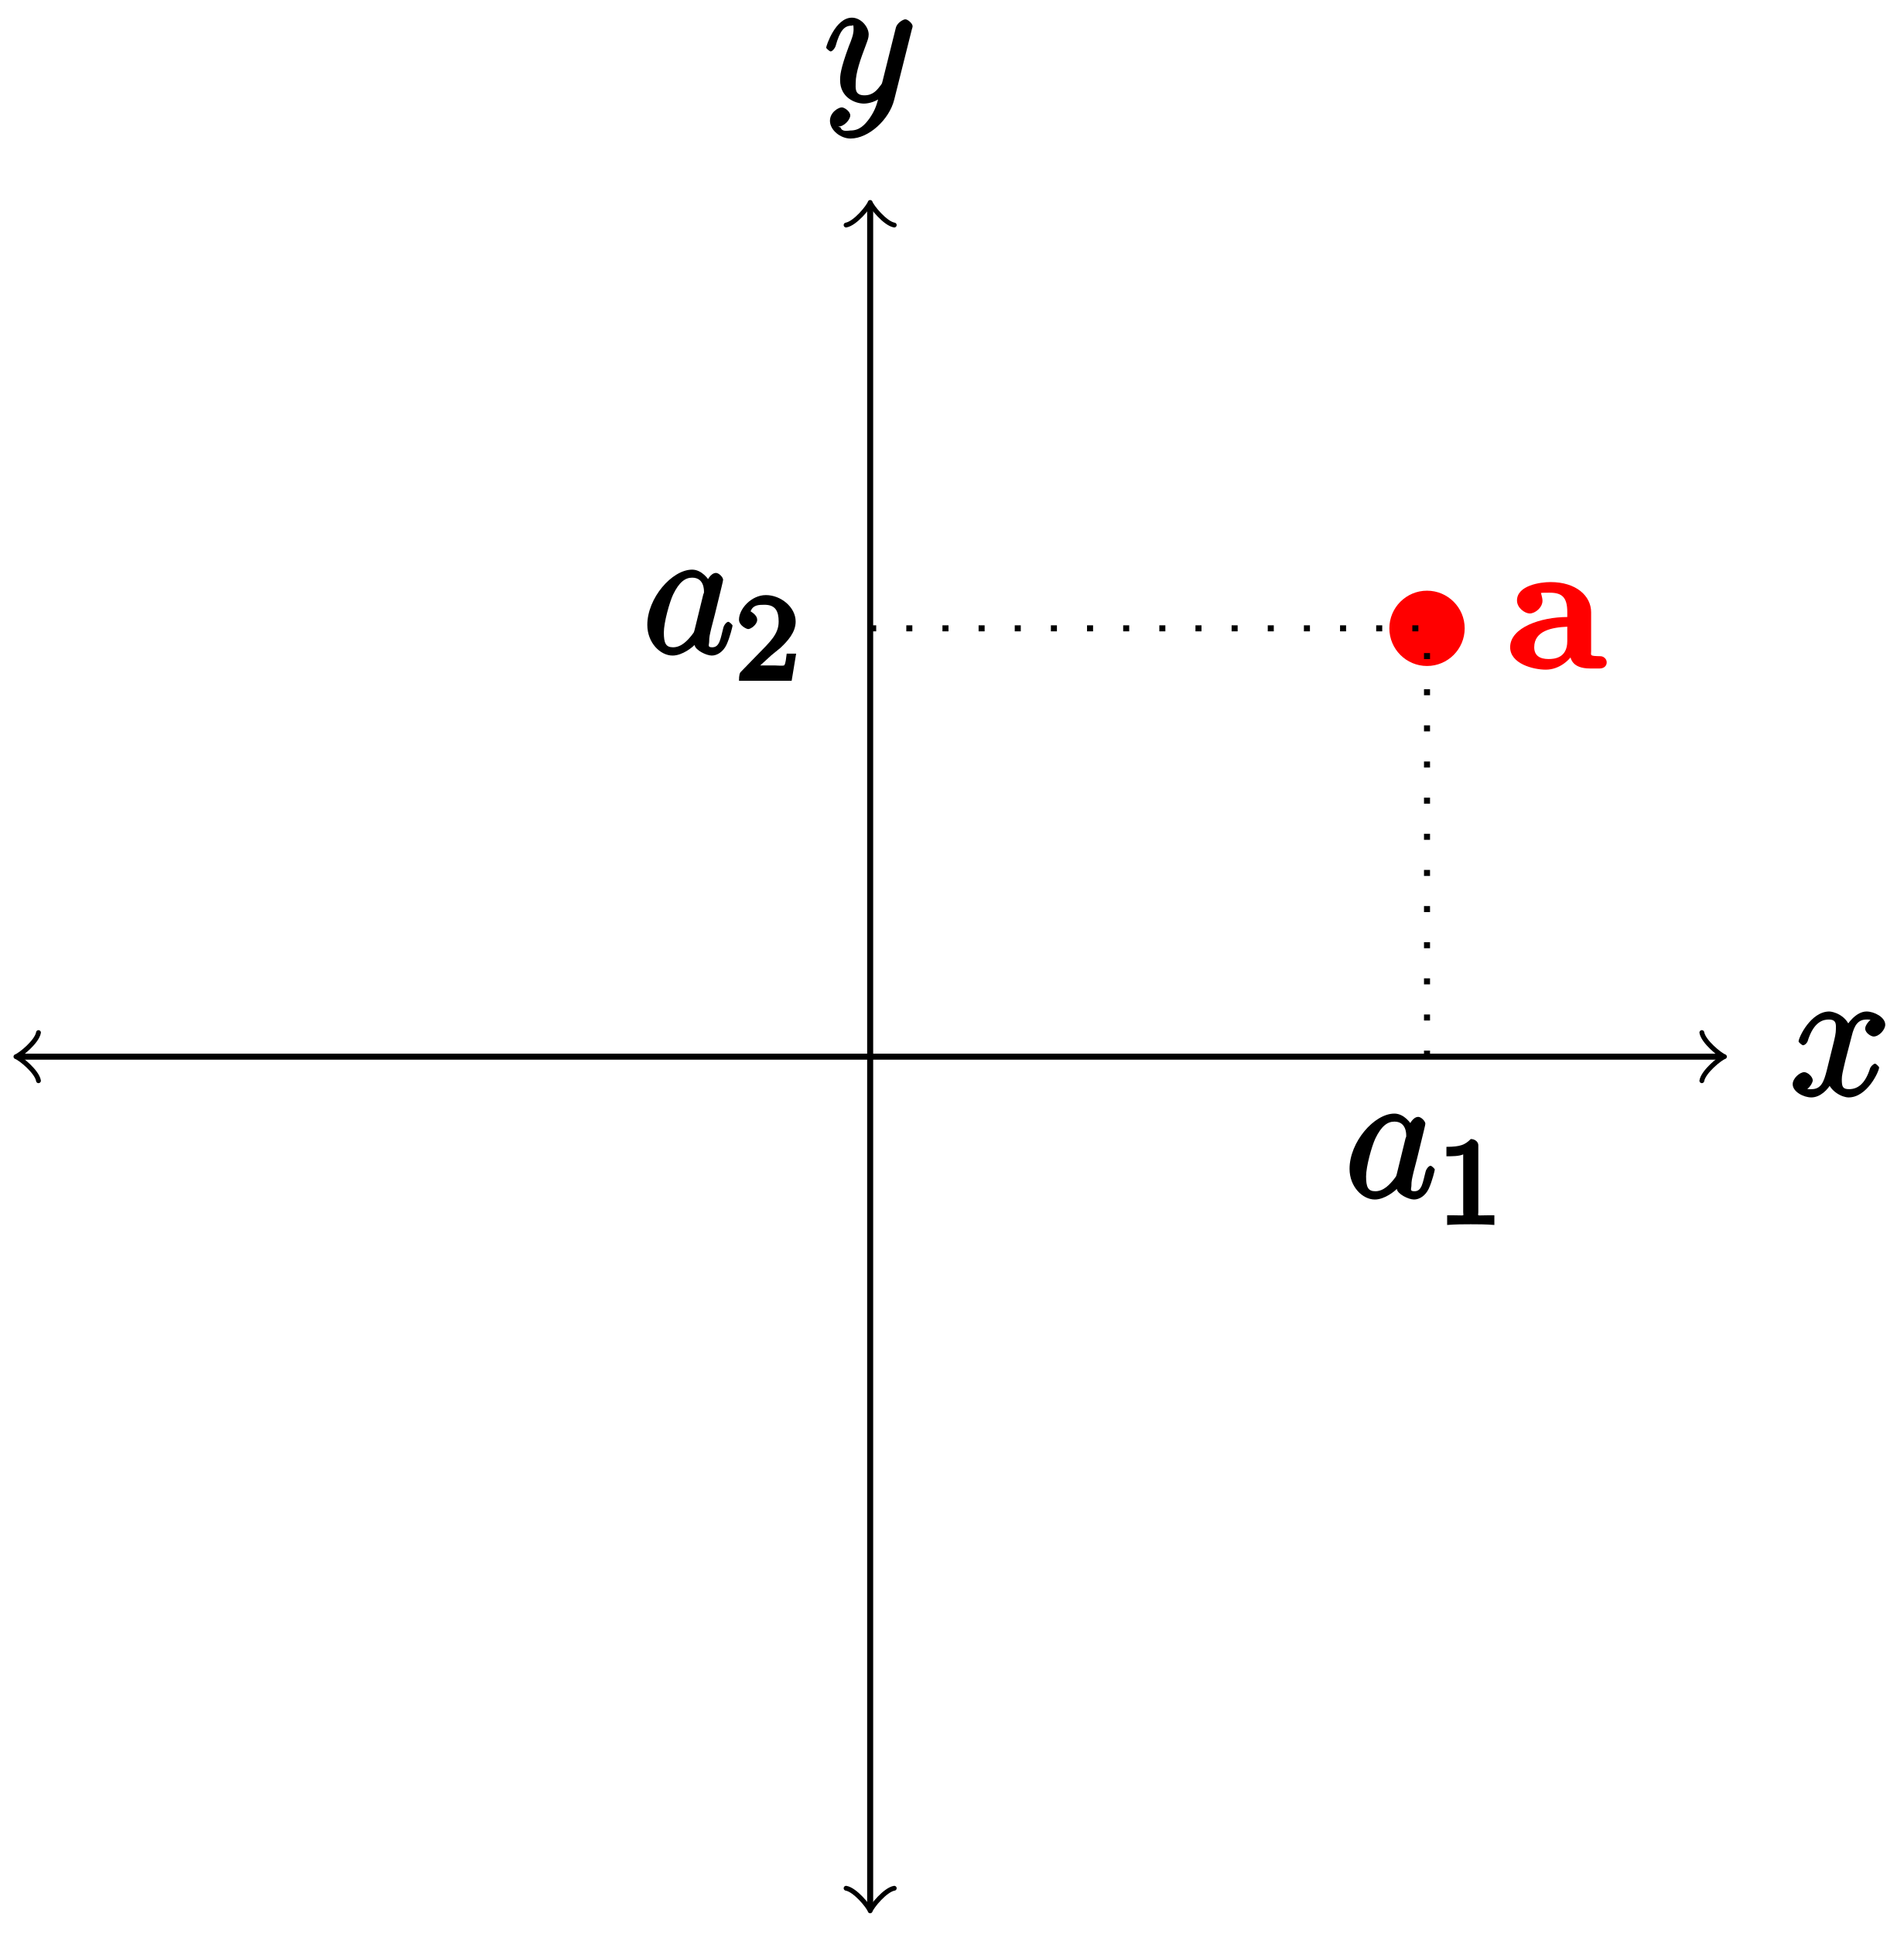
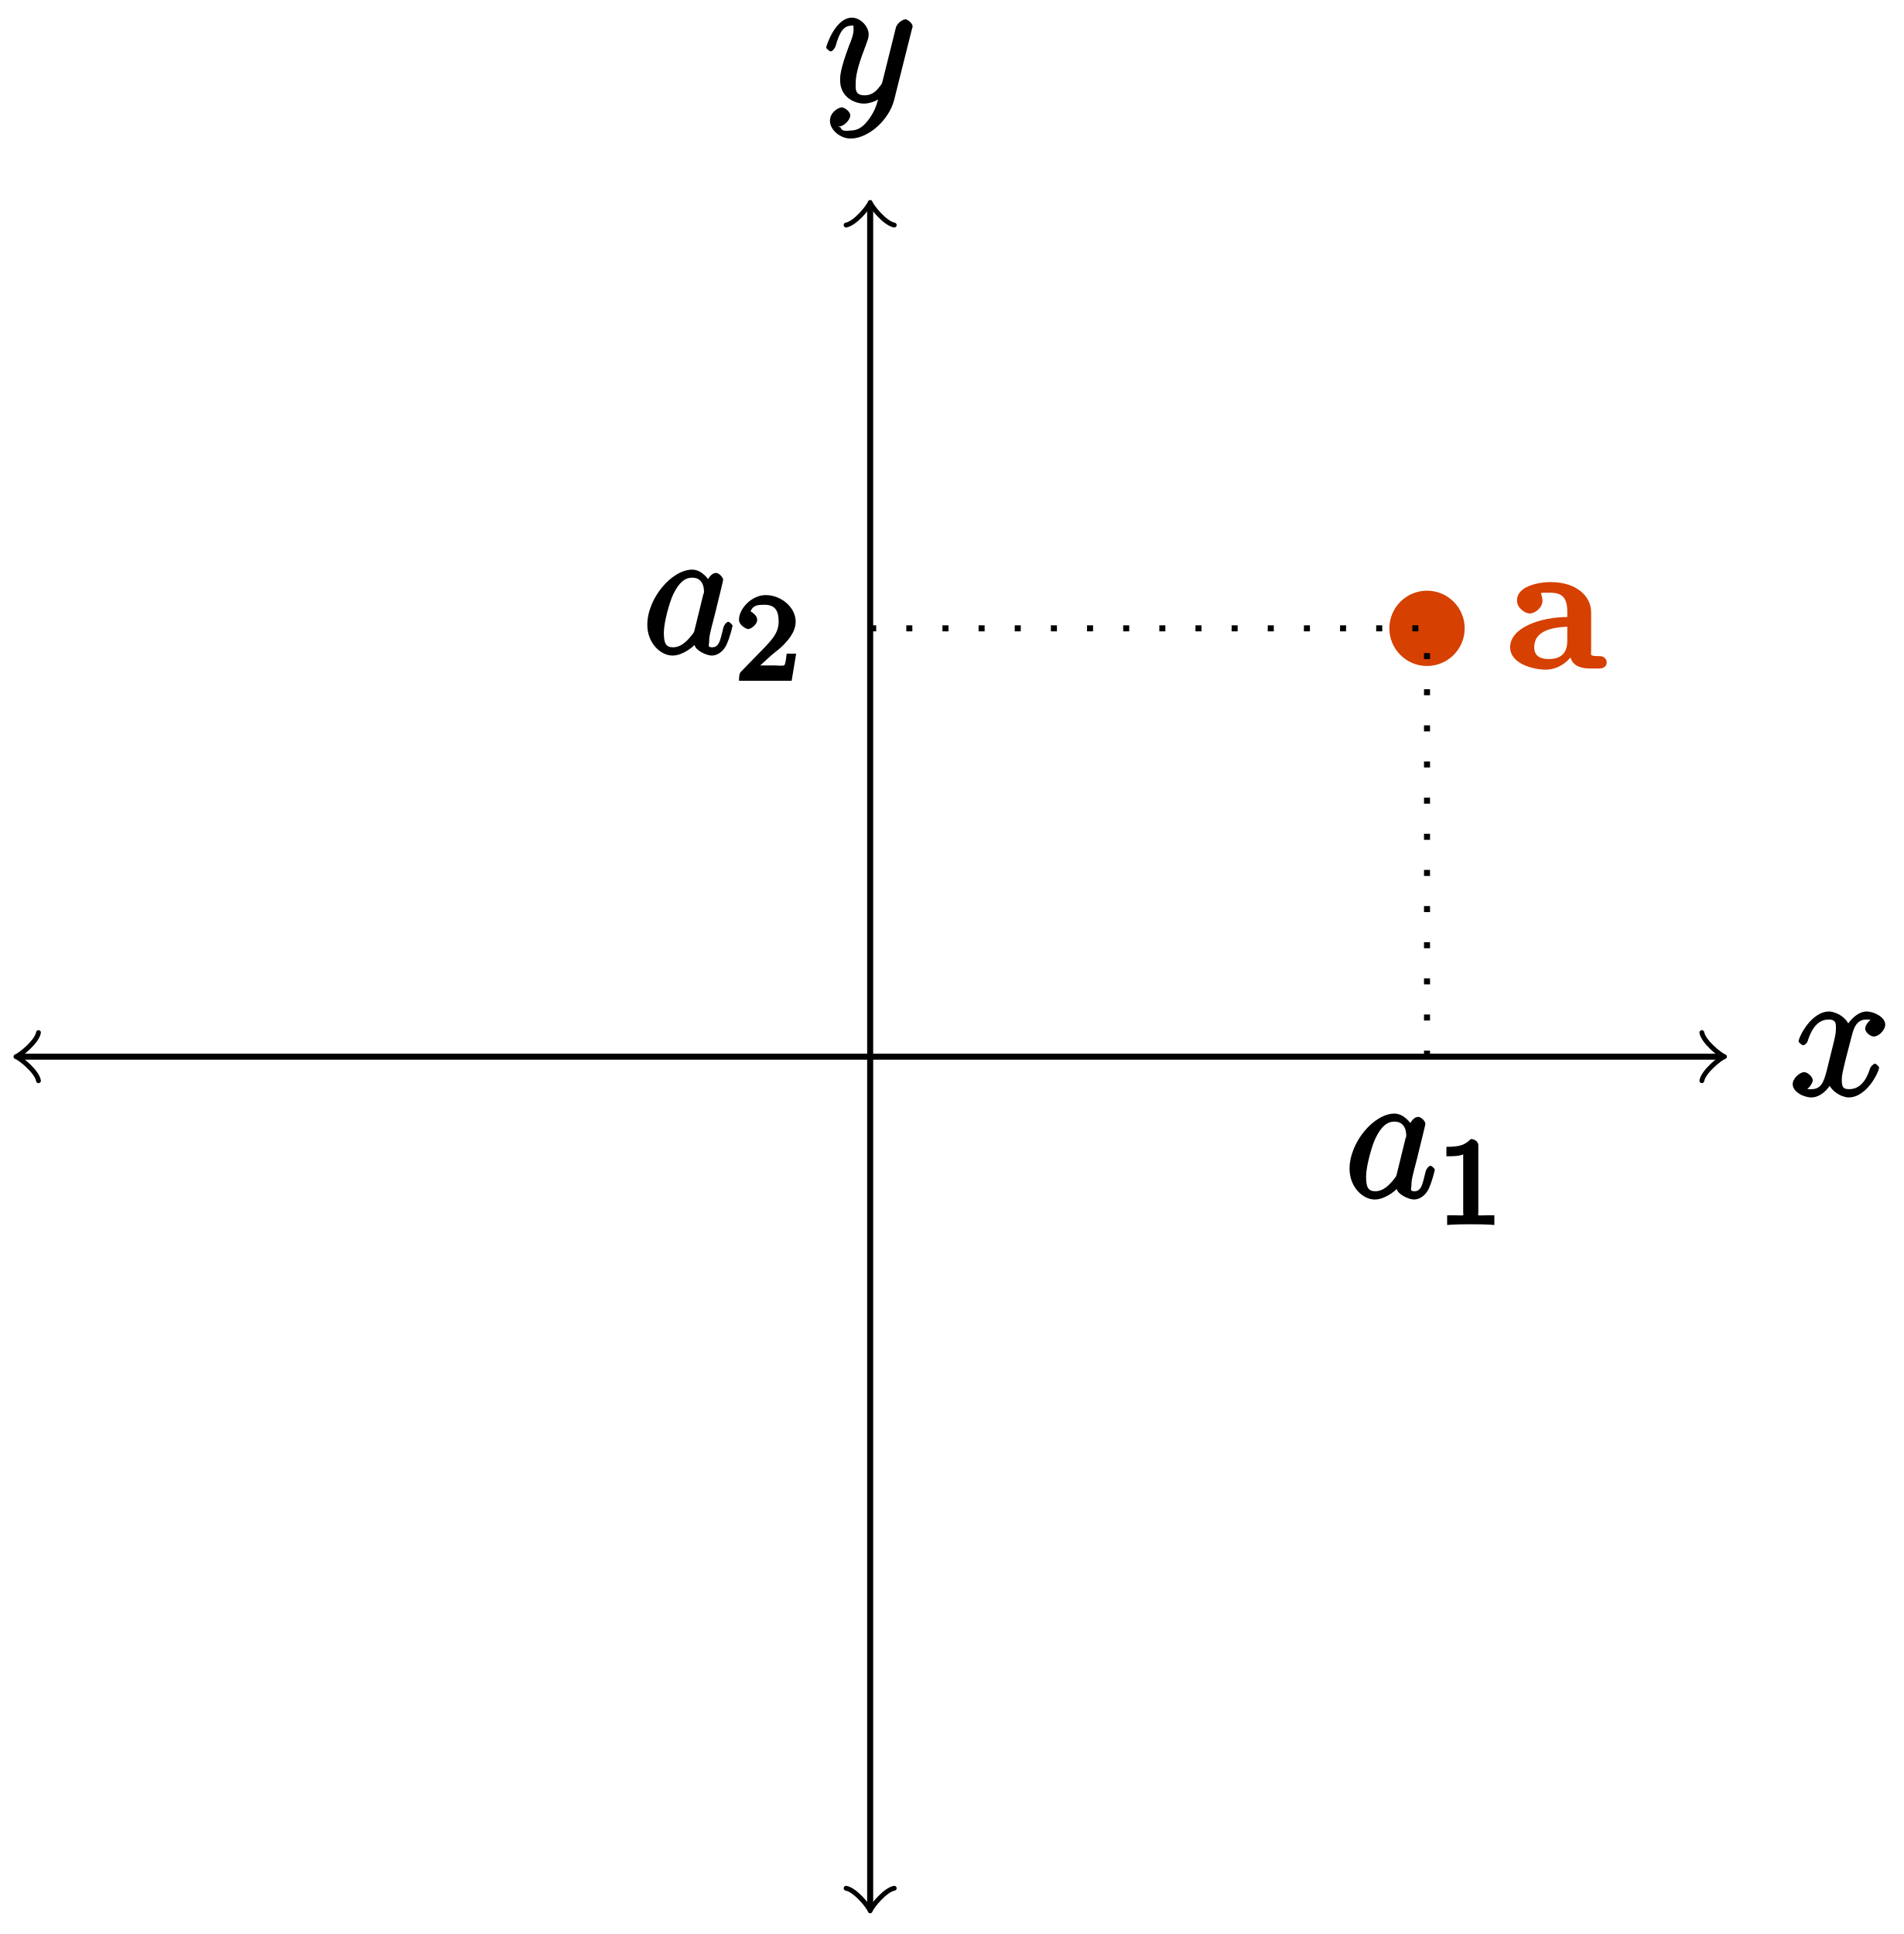
<svg xmlns="http://www.w3.org/2000/svg" xmlns:xlink="http://www.w3.org/1999/xlink" width="126pt" height="128pt" viewBox="0 0 126 128" version="1.1">
  <defs>
    <g>
      <symbol overflow="visible" id="glyph0-0">
        <path style="stroke:none;" d="" />
      </symbol>
      <symbol overflow="visible" id="glyph0-1">
        <path style="stroke:none;" d="M 5.672 -5.172 C 5.281 -5.109 4.969 -4.656 4.969 -4.438 C 4.969 -4.141 5.359 -3.906 5.531 -3.906 C 5.891 -3.906 6.297 -4.359 6.297 -4.688 C 6.297 -5.188 5.562 -5.562 5.062 -5.562 C 4.344 -5.562 3.766 -4.703 3.656 -4.469 L 3.984 -4.469 C 3.703 -5.359 2.812 -5.562 2.594 -5.562 C 1.375 -5.562 0.562 -3.844 0.562 -3.578 C 0.562 -3.531 0.781 -3.328 0.859 -3.328 C 0.953 -3.328 1.094 -3.438 1.156 -3.578 C 1.562 -4.922 2.219 -5.031 2.562 -5.031 C 3.094 -5.031 3.031 -4.672 3.031 -4.391 C 3.031 -4.125 2.969 -3.844 2.828 -3.281 L 2.422 -1.641 C 2.234 -0.922 2.062 -0.422 1.422 -0.422 C 1.359 -0.422 1.172 -0.375 0.922 -0.531 L 0.812 -0.281 C 1.25 -0.359 1.5 -0.859 1.5 -1 C 1.5 -1.25 1.156 -1.547 0.938 -1.547 C 0.641 -1.547 0.172 -1.141 0.172 -0.75 C 0.172 -0.25 0.891 0.125 1.406 0.125 C 1.984 0.125 2.5 -0.375 2.75 -0.859 L 2.469 -0.969 C 2.672 -0.266 3.438 0.125 3.875 0.125 C 5.094 0.125 5.891 -1.594 5.891 -1.859 C 5.891 -1.906 5.688 -2.109 5.625 -2.109 C 5.516 -2.109 5.328 -1.906 5.297 -1.812 C 4.969 -0.75 4.453 -0.422 3.906 -0.422 C 3.484 -0.422 3.422 -0.578 3.422 -1.062 C 3.422 -1.328 3.469 -1.516 3.656 -2.312 L 4.078 -3.938 C 4.25 -4.656 4.5 -5.031 5.062 -5.031 C 5.078 -5.031 5.297 -5.062 5.547 -4.906 Z M 5.672 -5.172 " />
      </symbol>
      <symbol overflow="visible" id="glyph0-2">
        <path style="stroke:none;" d="M 3.031 1.094 C 2.703 1.547 2.359 1.906 1.766 1.906 C 1.625 1.906 1.203 2.031 1.109 1.703 C 0.906 1.641 0.969 1.641 0.984 1.641 C 1.344 1.641 1.75 1.188 1.75 0.906 C 1.75 0.641 1.359 0.375 1.188 0.375 C 0.984 0.375 0.406 0.688 0.406 1.266 C 0.406 1.875 1.094 2.438 1.766 2.438 C 2.969 2.438 4.328 1.188 4.656 -0.125 L 5.828 -4.797 C 5.844 -4.859 5.875 -4.922 5.875 -5 C 5.875 -5.172 5.562 -5.453 5.391 -5.453 C 5.281 -5.453 4.859 -5.25 4.766 -4.891 L 3.891 -1.375 C 3.828 -1.156 3.875 -1.25 3.781 -1.109 C 3.531 -0.781 3.266 -0.422 2.688 -0.422 C 2.016 -0.422 2.109 -0.922 2.109 -1.25 C 2.109 -1.922 2.438 -2.844 2.766 -3.703 C 2.891 -4.047 2.969 -4.219 2.969 -4.453 C 2.969 -4.953 2.453 -5.562 1.859 -5.562 C 0.766 -5.562 0.156 -3.688 0.156 -3.578 C 0.156 -3.531 0.375 -3.328 0.453 -3.328 C 0.562 -3.328 0.734 -3.531 0.781 -3.688 C 1.062 -4.703 1.359 -5.031 1.828 -5.031 C 1.938 -5.031 1.969 -5.172 1.969 -4.781 C 1.969 -4.469 1.844 -4.125 1.656 -3.672 C 1.078 -2.109 1.078 -1.703 1.078 -1.422 C 1.078 -0.281 2.062 0.125 2.656 0.125 C 3 0.125 3.531 -0.031 3.844 -0.344 L 3.688 -0.516 C 3.516 0.141 3.438 0.5 3.031 1.094 Z M 3.031 1.094 " />
      </symbol>
      <symbol overflow="visible" id="glyph0-3">
        <path style="stroke:none;" d="M 3.438 -1.562 C 3.375 -1.359 3.422 -1.453 3.25 -1.219 C 2.984 -0.891 2.578 -0.422 2.016 -0.422 C 1.531 -0.422 1.406 -0.703 1.406 -1.406 C 1.406 -2.062 1.781 -3.406 2.016 -3.906 C 2.422 -4.75 2.828 -5.031 3.281 -5.031 C 4.078 -5.031 4.062 -4.203 4.062 -4.094 C 4.062 -4.094 4.078 -4.047 4.016 -3.922 Z M 4.516 -4.625 C 4.391 -4.938 3.906 -5.562 3.281 -5.562 C 1.938 -5.562 0.312 -3.672 0.312 -1.906 C 0.312 -0.719 1.172 0.125 1.984 0.125 C 2.641 0.125 3.312 -0.438 3.438 -0.578 C 3.484 -0.234 4.219 0.125 4.578 0.125 C 4.938 0.125 5.328 -0.125 5.547 -0.578 C 5.781 -1.078 5.953 -1.812 5.953 -1.859 C 5.953 -1.906 5.75 -2.109 5.672 -2.109 C 5.562 -2.109 5.391 -1.906 5.344 -1.719 C 5.156 -1.016 5.109 -0.422 4.609 -0.422 C 4.266 -0.422 4.406 -0.578 4.406 -0.812 C 4.406 -1.094 4.438 -1.219 4.547 -1.688 C 4.625 -1.984 4.688 -2.25 4.781 -2.594 C 5.219 -4.391 5.328 -4.812 5.328 -4.891 C 5.328 -5.062 5.047 -5.344 4.859 -5.344 C 4.484 -5.344 4.219 -4.766 4.203 -4.625 Z M 4.516 -4.625 " />
      </symbol>
      <symbol overflow="visible" id="glyph1-0">
        <path style="stroke:none;" d="" />
      </symbol>
      <symbol overflow="visible" id="glyph1-1">
        <path style="stroke:none;" d="M 2.688 -5.266 C 2.688 -5.469 2.484 -5.672 2.188 -5.672 C 1.812 -5.297 1.516 -5.156 0.578 -5.156 L 0.578 -4.531 C 0.984 -4.531 1.406 -4.531 1.688 -4.656 L 1.688 -0.844 C 1.688 -0.547 1.844 -0.625 1.094 -0.625 L 0.625 -0.625 L 0.625 0.016 C 1.141 -0.031 1.828 -0.031 2.188 -0.031 C 2.547 -0.031 3.234 -0.031 3.75 0.016 L 3.75 -0.625 L 3.281 -0.625 C 2.531 -0.625 2.688 -0.547 2.688 -0.844 Z M 2.688 -5.266 " />
      </symbol>
      <symbol overflow="visible" id="glyph1-2">
        <path style="stroke:none;" d="M 2.375 -1.688 C 2.5 -1.797 2.844 -2.062 2.969 -2.172 C 3.453 -2.625 3.984 -3.203 3.984 -3.922 C 3.984 -4.875 3 -5.672 2.016 -5.672 C 1.047 -5.672 0.234 -4.75 0.234 -4.047 C 0.234 -3.656 0.734 -3.422 0.844 -3.422 C 1.016 -3.422 1.438 -3.719 1.438 -4.031 C 1.438 -4.438 0.859 -4.625 1.016 -4.625 C 1.172 -5.016 1.531 -5.031 1.922 -5.031 C 2.656 -5.031 2.859 -4.594 2.859 -3.922 C 2.859 -3.094 2.328 -2.609 1.391 -1.656 L 0.375 -0.609 C 0.281 -0.531 0.234 -0.375 0.234 0 L 3.719 0 L 4.016 -1.797 L 3.391 -1.797 C 3.344 -1.453 3.328 -1.172 3.234 -1.031 C 3.188 -0.969 2.719 -1.016 2.594 -1.016 L 1.172 -1.016 L 1.297 -0.703 Z M 2.375 -1.688 " />
      </symbol>
      <symbol overflow="visible" id="glyph2-0">
        <path style="stroke:none;" d="" />
      </symbol>
      <symbol overflow="visible" id="glyph2-1">
        <path style="stroke:none;" d="M 5.625 -3.719 C 5.625 -4.812 4.625 -5.719 2.938 -5.719 C 2.266 -5.719 0.719 -5.5 0.719 -4.5 C 0.719 -4 1.25 -3.641 1.562 -3.641 C 1.922 -3.641 2.406 -4.031 2.406 -4.484 C 2.406 -4.703 2.281 -5.031 2.312 -5 C 2.375 -5.016 2.672 -5.016 2.891 -5.016 C 3.703 -5.016 4.047 -4.703 4.047 -3.734 L 4.047 -3.406 C 2.312 -3.406 0.266 -2.719 0.266 -1.406 C 0.266 -0.312 1.797 0.078 2.625 0.078 C 3.531 0.078 4.25 -0.578 4.5 -1.094 L 4.219 -1.094 C 4.219 -0.656 4.359 0 5.562 0 L 6.188 0 C 6.438 0 6.656 -0.141 6.656 -0.406 C 6.656 -0.656 6.422 -0.812 6.25 -0.812 C 5.5 -0.828 5.625 -0.859 5.625 -1.141 Z M 4.047 -1.812 C 4.047 -0.688 3.188 -0.625 2.812 -0.625 C 2.219 -0.625 1.859 -0.859 1.859 -1.406 C 1.859 -2.5 3.031 -2.719 4.047 -2.766 Z M 4.047 -1.812 " />
      </symbol>
    </g>
  </defs>
  <g id="surface1">
    <path style="fill:none;stroke-width:0.399;stroke-linecap:butt;stroke-linejoin:miter;stroke:rgb(0%,0%,0%);stroke-opacity:1;stroke-miterlimit:10;" d="M -56.235 -0.001 L 56.237 -0.001 " transform="matrix(1,0,0,-1,57.587,69.933)" />
    <path style="fill:none;stroke-width:0.319;stroke-linecap:round;stroke-linejoin:round;stroke:rgb(0%,0%,0%);stroke-opacity:1;stroke-miterlimit:10;" d="M -1.195 1.594 C -1.098 0.997 0 0.098 0.297 0.001 C 0 -0.101 -1.098 -0.996 -1.195 -1.593 " transform="matrix(-1,0,0,1,1.35166,69.933)" />
    <path style="fill:none;stroke-width:0.319;stroke-linecap:round;stroke-linejoin:round;stroke:rgb(0%,0%,0%);stroke-opacity:1;stroke-miterlimit:10;" d="M -1.197 1.593 C -1.096 0.996 0.002 0.101 0.299 -0.001 C 0.002 -0.098 -1.096 -0.997 -1.197 -1.594 " transform="matrix(1,0,0,-1,113.8223,69.933)" />
    <g style="fill:rgb(0%,0%,0%);fill-opacity:1;">
      <use xlink:href="#glyph0-1" x="118.465" y="72.507" />
    </g>
    <path style="fill:none;stroke-width:0.399;stroke-linecap:butt;stroke-linejoin:miter;stroke:rgb(0%,0%,0%);stroke-opacity:1;stroke-miterlimit:10;" d="M -0.001 -56.235 L -0.001 56.234 " transform="matrix(1,0,0,-1,57.587,69.933)" />
    <path style="fill:none;stroke-width:0.319;stroke-linecap:round;stroke-linejoin:round;stroke:rgb(0%,0%,0%);stroke-opacity:1;stroke-miterlimit:10;" d="M -1.196 1.593 C -1.094 0.995 -0 0.101 0.3 -0.001 C -0 -0.099 -1.094 -0.997 -1.196 -1.595 " transform="matrix(0,1,1,0,57.587,126.1683)" />
    <path style="fill:none;stroke-width:0.319;stroke-linecap:round;stroke-linejoin:round;stroke:rgb(0%,0%,0%);stroke-opacity:1;stroke-miterlimit:10;" d="M -1.197 1.595 C -1.095 0.997 -0.002 0.099 0.299 0.001 C -0.002 -0.101 -1.095 -0.995 -1.197 -1.593 " transform="matrix(0,-1,-1,0,57.587,13.69766)" />
    <g style="fill:rgb(0%,0%,0%);fill-opacity:1;">
      <use xlink:href="#glyph0-2" x="54.519" y="6.731" />
    </g>
-     <path style=" stroke:none;fill-rule:nonzero;fill:rgb(100%,0%,0%);fill-opacity:1;" d="M 96.93 41.586 C 96.93 40.211 95.812 39.094 94.438 39.094 C 93.062 39.094 91.945 40.211 91.945 41.586 C 91.945 42.961 93.062 44.078 94.438 44.078 C 95.812 44.078 96.93 42.961 96.93 41.586 Z M 96.93 41.586 " />
+     <path style=" stroke:none;fill-rule:nonzero;fill:rgb(83.922%,25.098%,0%);fill-opacity:1;" d="M 96.93 41.586 C 96.93 40.211 95.812 39.094 94.438 39.094 C 93.062 39.094 91.945 40.211 91.945 41.586 C 91.945 42.961 93.062 44.078 94.438 44.078 C 95.812 44.078 96.93 42.961 96.93 41.586 Z M 96.93 41.586 " />
    <path style="fill:none;stroke-width:0.399;stroke-linecap:butt;stroke-linejoin:miter;stroke:rgb(0%,0%,0%);stroke-opacity:1;stroke-dasharray:0.399,1.993;stroke-miterlimit:10;" d="M 36.85 -0.001 L 36.85 28.347 " transform="matrix(1,0,0,-1,57.587,69.933)" />
    <g style="fill:rgb(0%,0%,0%);fill-opacity:1;">
      <use xlink:href="#glyph0-3" x="88.999" y="79.264" />
    </g>
    <g style="fill:rgb(0%,0%,0%);fill-opacity:1;">
      <use xlink:href="#glyph1-1" x="95.144" y="81.058" />
    </g>
    <path style="fill:none;stroke-width:0.399;stroke-linecap:butt;stroke-linejoin:miter;stroke:rgb(0%,0%,0%);stroke-opacity:1;stroke-dasharray:0.399,1.993;stroke-miterlimit:10;" d="M -0.001 28.347 L 36.85 28.347 " transform="matrix(1,0,0,-1,57.587,69.933)" />
    <g style="fill:rgb(0%,0%,0%);fill-opacity:1;">
      <use xlink:href="#glyph0-3" x="42.526" y="43.263" />
    </g>
    <g style="fill:rgb(0%,0%,0%);fill-opacity:1;">
      <use xlink:href="#glyph1-2" x="48.671" y="45.057" />
    </g>
-     <g style="fill:rgb(100%,0%,0%);fill-opacity:1;">
+     <g style="fill:rgb(83.922%,25.098%,0%);fill-opacity:1;">
      <use xlink:href="#glyph2-1" x="99.673" y="44.243" />
    </g>
  </g>
</svg>
